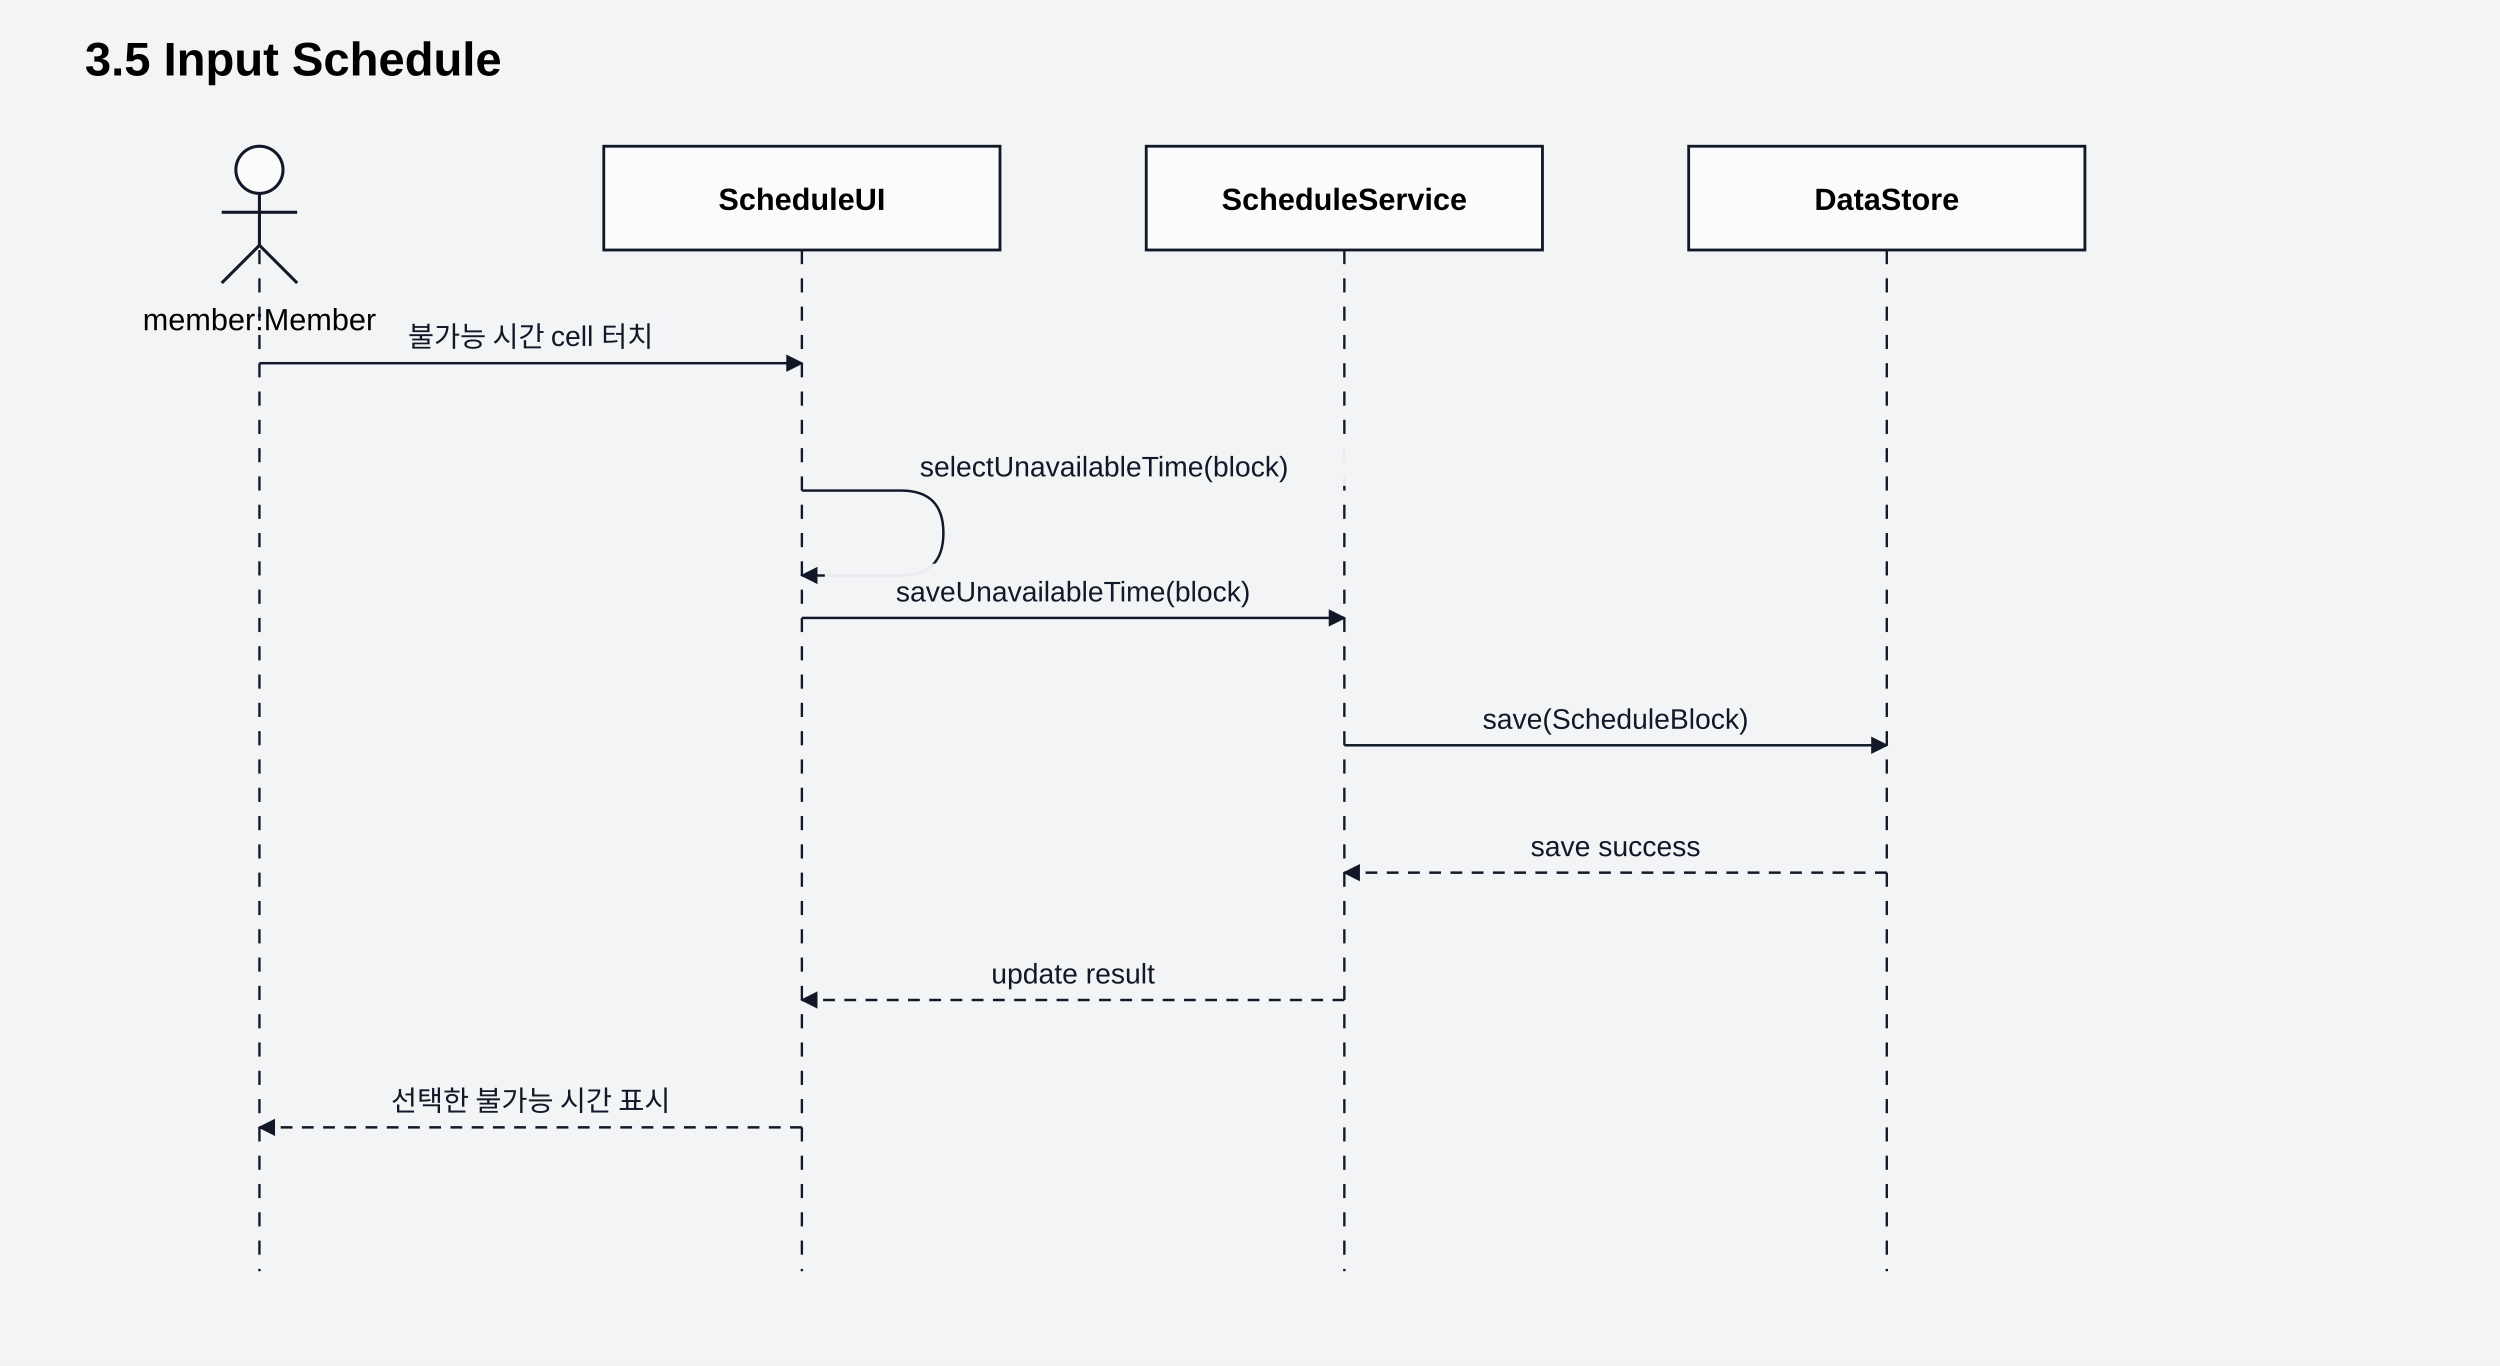
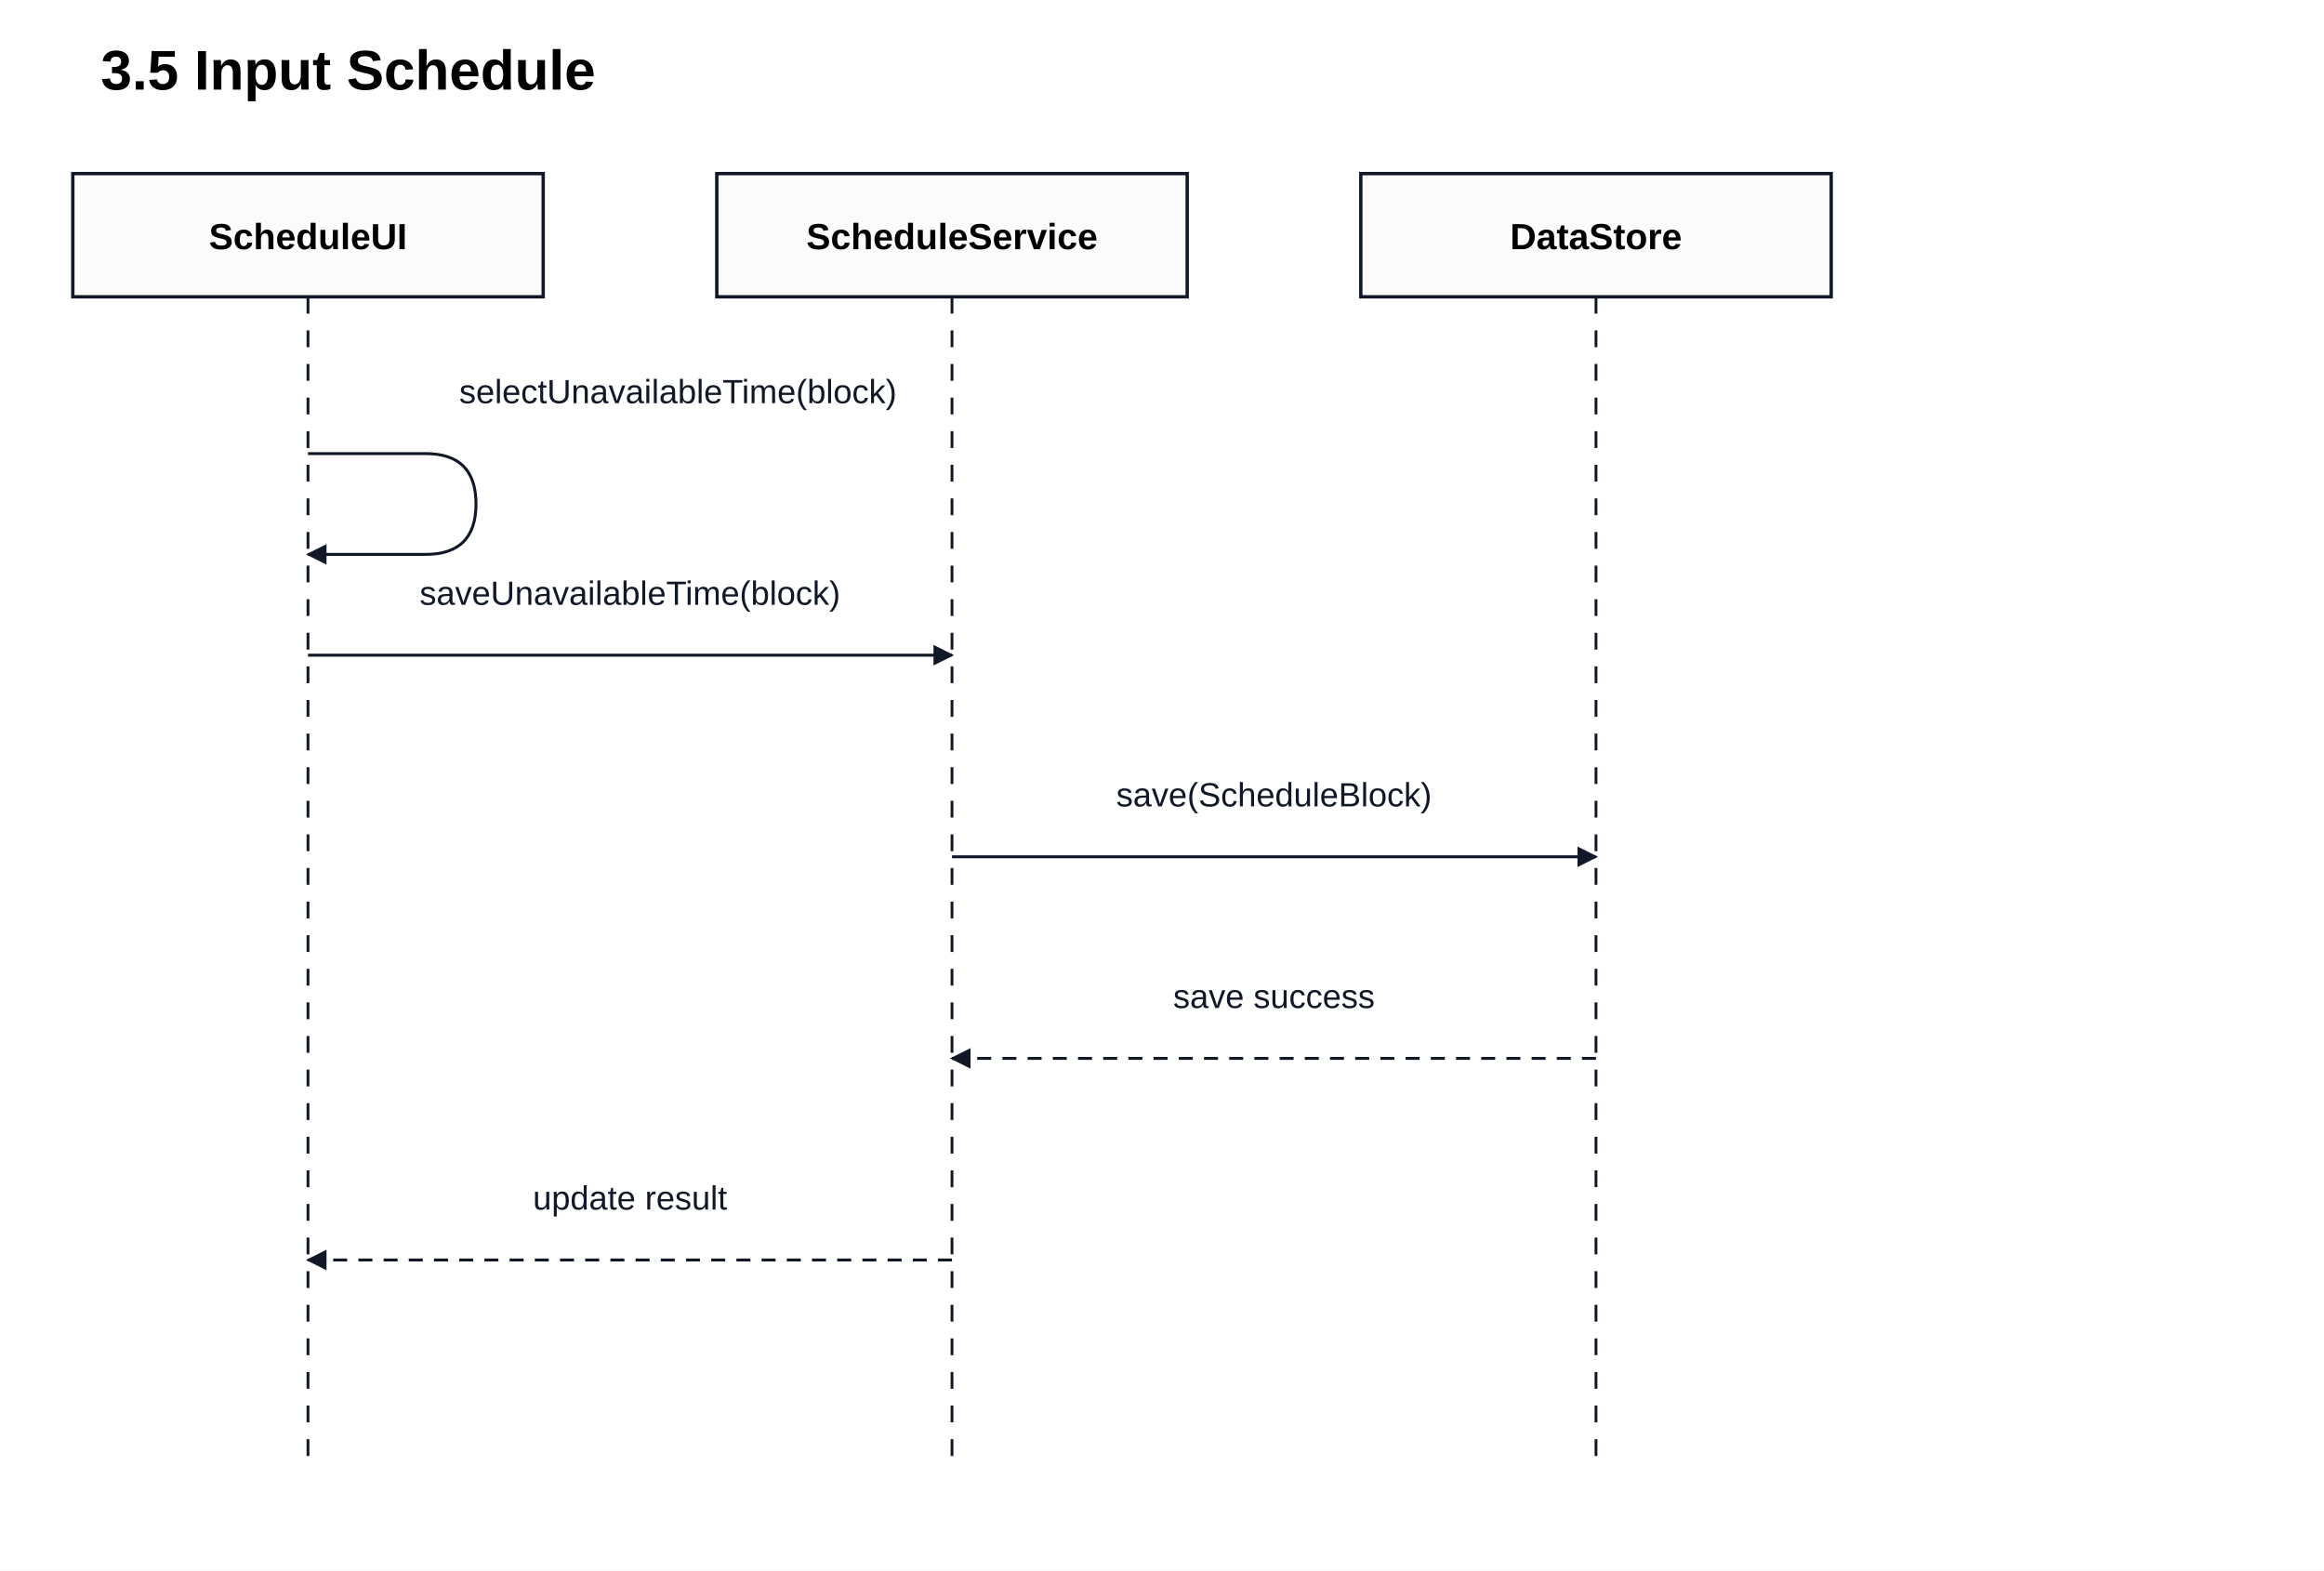
- <svg xmlns="http://www.w3.org/2000/svg" width="1060" height="579" viewBox="0 0 1060 579">
+ <svg xmlns="http://www.w3.org/2000/svg" width="830" height="561" viewBox="0 0 830 561">
  <defs>
    <marker id="arrow" viewBox="0 0 10 10" refX="9" refY="5" markerWidth="7" markerHeight="7" orient="auto">
      <path d="M0 0 L10 5 L0 10 z" fill="#111827" />
    </marker>
    <marker id="hollowArrow" viewBox="0 0 10 10" refX="9" refY="5" markerWidth="7" markerHeight="7" orient="auto">
      <path d="M0 0 L10 5 L0 10 z" fill="#fbfbfb" stroke="#111827" />
    </marker>
    <marker id="diamond" viewBox="0 0 16 10" refX="1" refY="5" markerWidth="11" markerHeight="9" orient="auto">
      <path d="M1 5 L8 1 L15 5 L8 9 z" fill="#111827" stroke="#111827" />
    </marker>
  </defs>
-   <rect width="100%" height="100%" fill="#f3f4f6" />
+   <rect width="100%" height="100%" fill="#ffffff" />
  <text x="36" y="32" font-family="Arial, sans-serif" font-size="20" font-weight="700">3.5 Input Schedule</text>
-   <circle cx="110" cy="72" r="10" fill="#fbfbfb" stroke="#111827" stroke-width="1.3" />
-   <line x1="110" y1="82" x2="110" y2="104" stroke="#111827" stroke-width="1.3" />
-   <line x1="94" y1="90" x2="126" y2="90" stroke="#111827" stroke-width="1.3" />
-   <line x1="110" y1="104" x2="94" y2="120" stroke="#111827" stroke-width="1.3" />
-   <line x1="110" y1="104" x2="126" y2="120" stroke="#111827" stroke-width="1.3" />
-   <text x="110" y="140" text-anchor="middle" font-family="Arial, sans-serif" font-size="13">member:Member</text>
-   <line x1="110" y1="106" x2="110" y2="539" stroke="#111827" stroke-width="1" stroke-dasharray="6 6" />
+   <rect x="26" y="62" width="168" height="44" fill="#fbfbfb" stroke="#111827" stroke-width="1.2" />
+   <text x="110" y="89" text-anchor="middle" font-family="Arial, sans-serif" font-size="13" font-weight="700">ScheduleUI</text>
+   <line x1="110" y1="106" x2="110" y2="521" stroke="#111827" stroke-width="1" stroke-dasharray="6 6" />
  <rect x="256" y="62" width="168" height="44" fill="#fbfbfb" stroke="#111827" stroke-width="1.2" />
-   <text x="340" y="89" text-anchor="middle" font-family="Arial, sans-serif" font-size="13" font-weight="700">ScheduleUI</text>
-   <line x1="340" y1="106" x2="340" y2="539" stroke="#111827" stroke-width="1" stroke-dasharray="6 6" />
+   <text x="340" y="89" text-anchor="middle" font-family="Arial, sans-serif" font-size="13" font-weight="700">ScheduleService</text>
+   <line x1="340" y1="106" x2="340" y2="521" stroke="#111827" stroke-width="1" stroke-dasharray="6 6" />
  <rect x="486" y="62" width="168" height="44" fill="#fbfbfb" stroke="#111827" stroke-width="1.2" />
-   <text x="570" y="89" text-anchor="middle" font-family="Arial, sans-serif" font-size="13" font-weight="700">ScheduleService</text>
-   <line x1="570" y1="106" x2="570" y2="539" stroke="#111827" stroke-width="1" stroke-dasharray="6 6" />
-   <rect x="716" y="62" width="168" height="44" fill="#fbfbfb" stroke="#111827" stroke-width="1.2" />
-   <text x="800" y="89" text-anchor="middle" font-family="Arial, sans-serif" font-size="13" font-weight="700">DataStore</text>
-   <line x1="800" y1="106" x2="800" y2="539" stroke="#111827" stroke-width="1" stroke-dasharray="6 6" />
-   <line x1="110" y1="154" x2="340" y2="154" stroke="#111827" stroke-width="1.05" marker-end="url(#arrow)" />
-   <rect x="165.08" y="131" width="119.84" height="20" fill="#f3f4f6" opacity="0.96" />
-   <text x="225" y="147" text-anchor="middle" font-family="Arial, sans-serif" font-size="12" font-weight="400" fill="#111827">불가능 시간 cell 터치</text>
-   <path d="M340 208 h42 q18 0 18 18 q0 18 -18 18 h-42" fill="none" stroke="#111827" stroke-width="1.05" marker-end="url(#arrow)" />
-   <rect x="387" y="186" width="225.68" height="20" fill="#f3f4f6" opacity="0.96" />
-   <text x="390" y="202" text-anchor="start" font-family="Arial, sans-serif" font-size="12" font-weight="400" fill="#111827">selectUnavailableTime(block)</text>
-   <line x1="340" y1="262" x2="570" y2="262" stroke="#111827" stroke-width="1.05" marker-end="url(#arrow)" />
-   <rect x="349.72" y="239" width="210.56" height="20" fill="#f3f4f6" opacity="0.96" />
-   <text x="455" y="255" text-anchor="middle" font-family="Arial, sans-serif" font-size="12" font-weight="400" fill="#111827">saveUnavailableTime(block)</text>
-   <line x1="570" y1="316" x2="800" y2="316" stroke="#111827" stroke-width="1.05" marker-end="url(#arrow)" />
-   <rect x="606.18" y="293" width="157.64" height="20" fill="#f3f4f6" opacity="0.96" />
-   <text x="685" y="309" text-anchor="middle" font-family="Arial, sans-serif" font-size="12" font-weight="400" fill="#111827">save(ScheduleBlock)</text>
-   <line x1="800" y1="370" x2="570" y2="370" stroke="#111827" stroke-width="1.05" marker-end="url(#arrow)" stroke-dasharray="5 4" />
-   <rect x="632.64" y="347" width="104.72" height="20" fill="#f3f4f6" opacity="0.96" />
-   <text x="685" y="363" text-anchor="middle" font-family="Arial, sans-serif" font-size="12" font-weight="400" fill="#111827">save success</text>
-   <line x1="570" y1="424" x2="340" y2="424" stroke="#111827" stroke-width="1.05" marker-end="url(#arrow)" stroke-dasharray="5 4" />
-   <rect x="398.86" y="401" width="112.28" height="20" fill="#f3f4f6" opacity="0.96" />
-   <text x="455" y="417" text-anchor="middle" font-family="Arial, sans-serif" font-size="12" font-weight="400" fill="#111827">update result</text>
-   <line x1="340" y1="478" x2="110" y2="478" stroke="#111827" stroke-width="1.05" marker-end="url(#arrow)" stroke-dasharray="5 4" />
-   <rect x="168.86" y="455" width="112.28" height="20" fill="#f3f4f6" opacity="0.96" />
-   <text x="225" y="471" text-anchor="middle" font-family="Arial, sans-serif" font-size="12" font-weight="400" fill="#111827">선택한 불가능 시간 표시</text>
+   <text x="570" y="89" text-anchor="middle" font-family="Arial, sans-serif" font-size="13" font-weight="700">DataStore</text>
+   <line x1="570" y1="106" x2="570" y2="521" stroke="#111827" stroke-width="1" stroke-dasharray="6 6" />
+   <path d="M110 162 h42 q18 0 18 18 q0 18 -18 18 h-42" fill="none" stroke="#111827" stroke-width="1.05" marker-end="url(#arrow)" />
+   <text x="164" y="144" text-anchor="start" font-family="Arial, sans-serif" font-size="12" font-weight="400" fill="#111827">selectUnavailableTime(block)</text>
+   <line x1="110" y1="234" x2="340" y2="234" stroke="#111827" stroke-width="1.05" marker-end="url(#arrow)" />
+   <text x="225" y="216" text-anchor="middle" font-family="Arial, sans-serif" font-size="12" font-weight="400" fill="#111827">saveUnavailableTime(block)</text>
+   <line x1="340" y1="306" x2="570" y2="306" stroke="#111827" stroke-width="1.05" marker-end="url(#arrow)" />
+   <text x="455" y="288" text-anchor="middle" font-family="Arial, sans-serif" font-size="12" font-weight="400" fill="#111827">save(ScheduleBlock)</text>
+   <line x1="570" y1="378" x2="340" y2="378" stroke="#111827" stroke-width="1.05" marker-end="url(#arrow)" stroke-dasharray="5 4" />
+   <text x="455" y="360" text-anchor="middle" font-family="Arial, sans-serif" font-size="12" font-weight="400" fill="#111827">save success</text>
+   <line x1="340" y1="450" x2="110" y2="450" stroke="#111827" stroke-width="1.05" marker-end="url(#arrow)" stroke-dasharray="5 4" />
+   <text x="225" y="432" text-anchor="middle" font-family="Arial, sans-serif" font-size="12" font-weight="400" fill="#111827">update result</text>
</svg>
